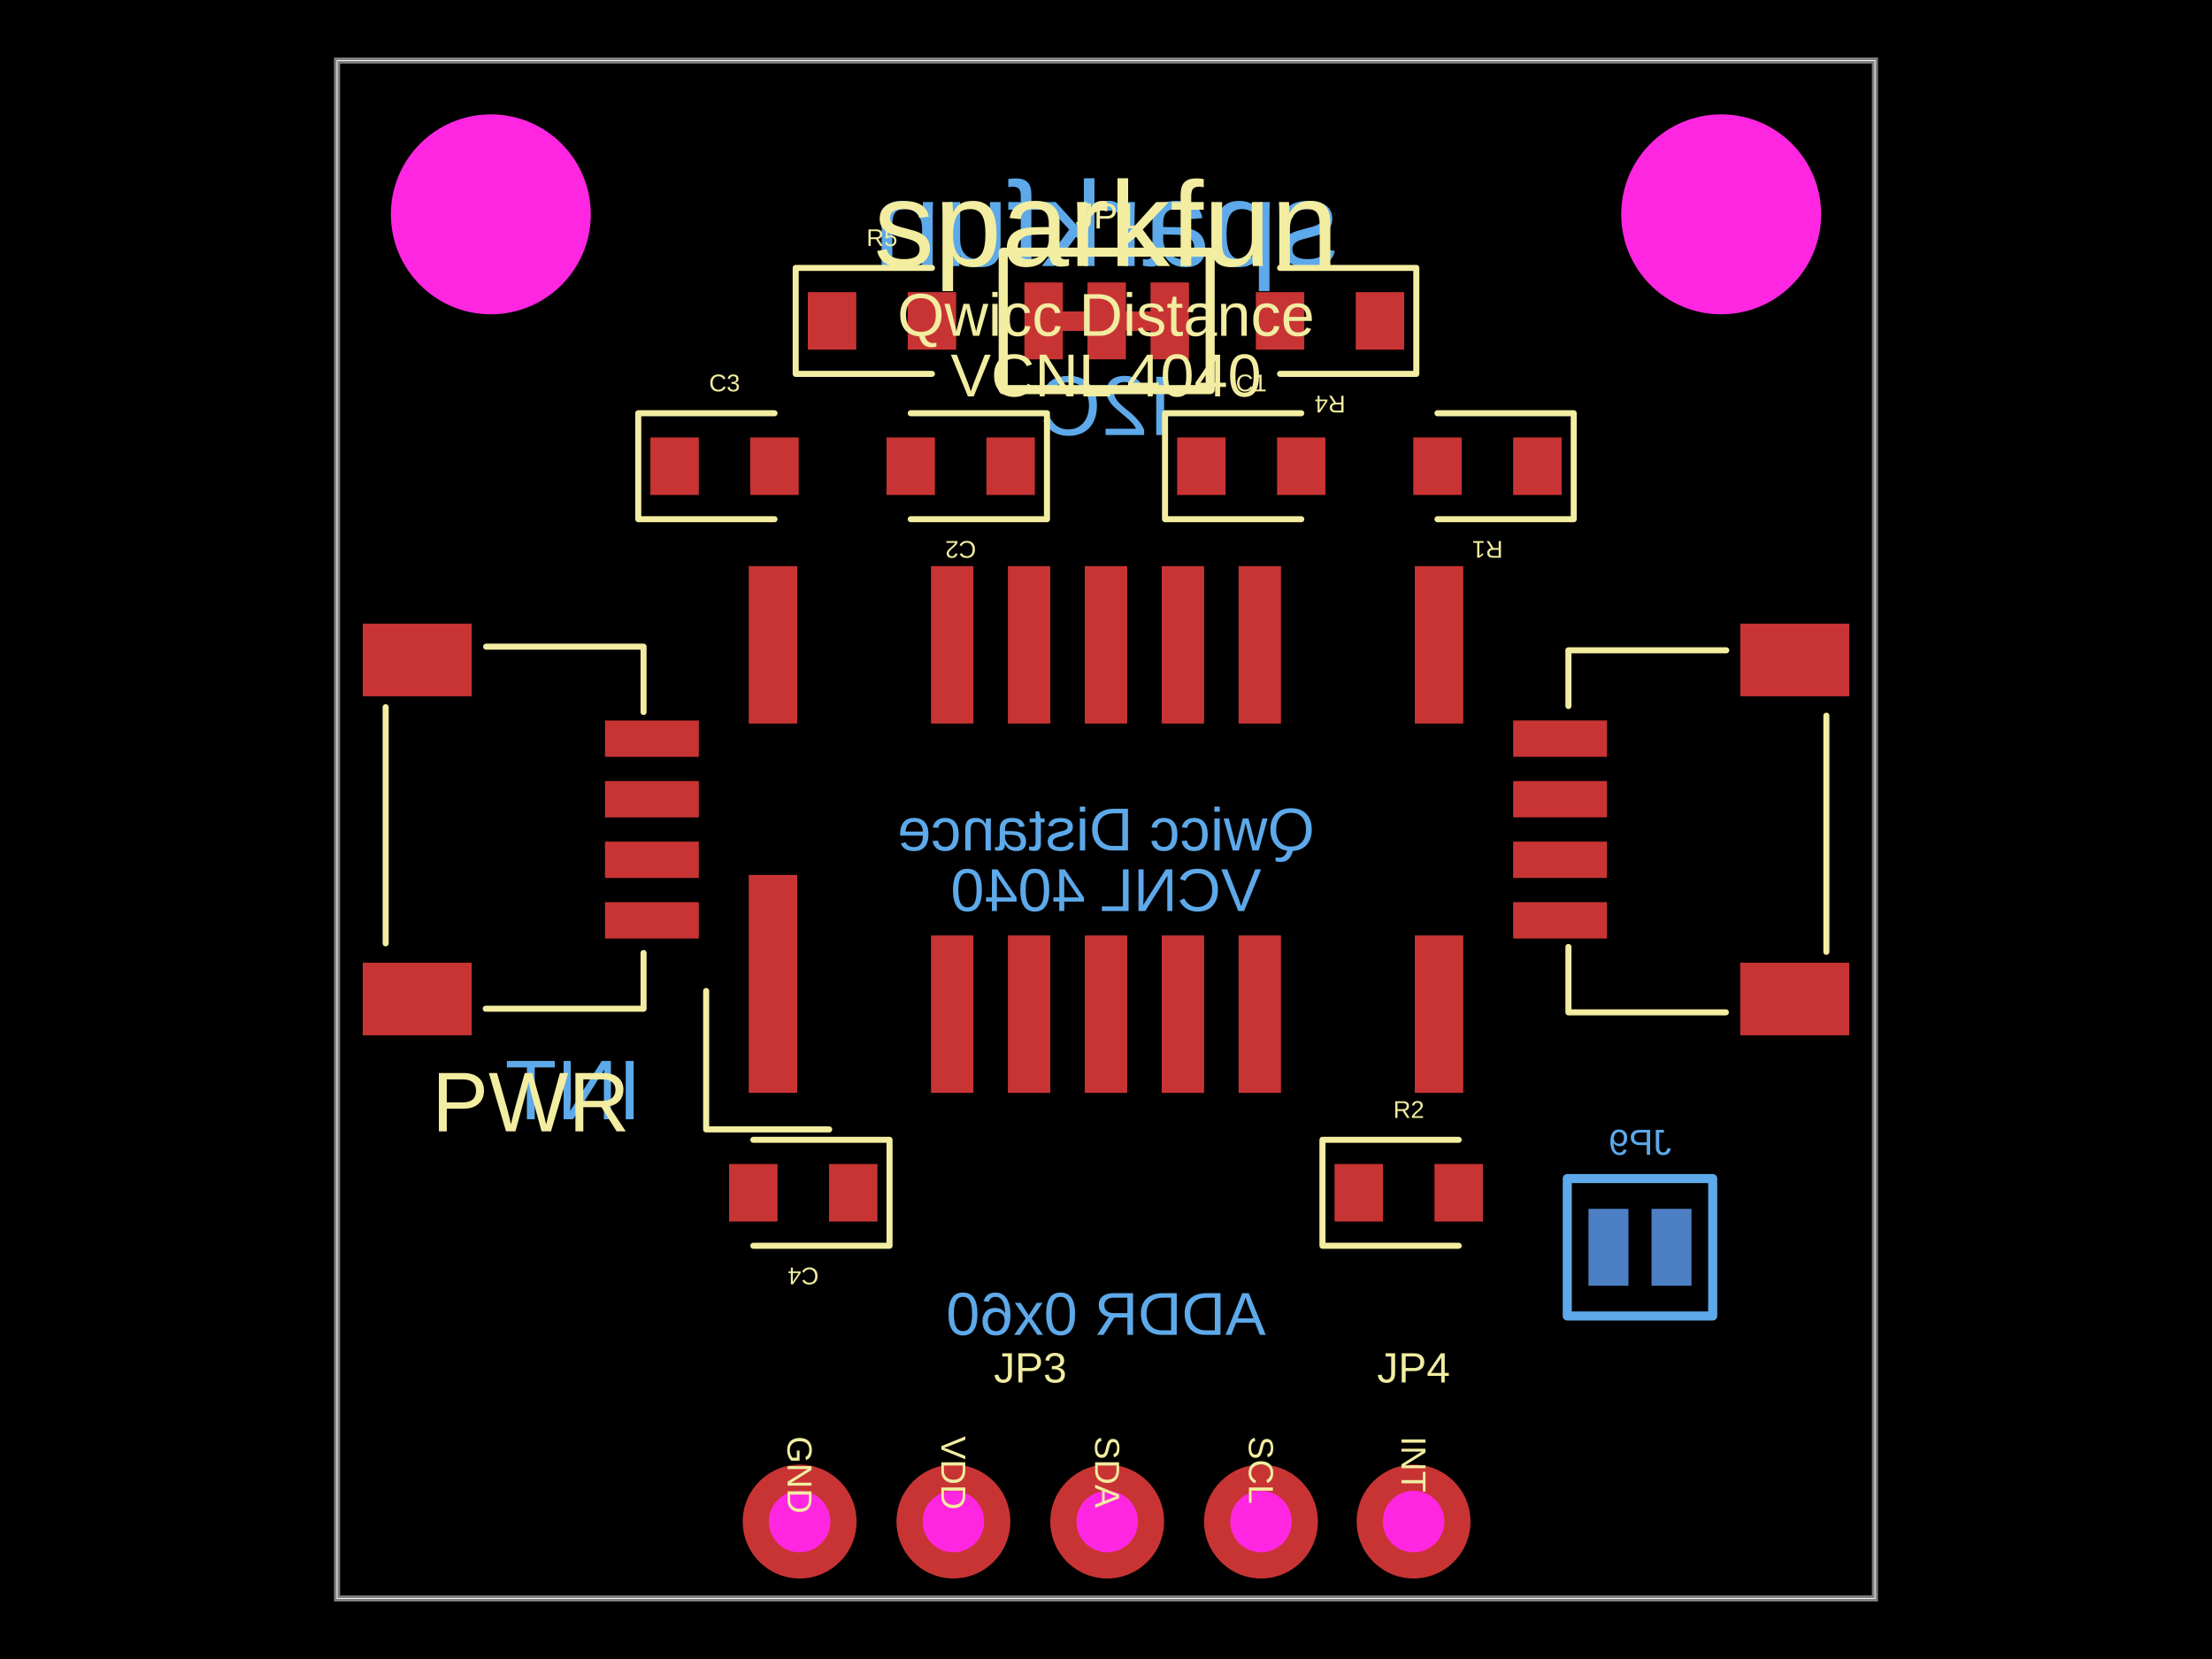
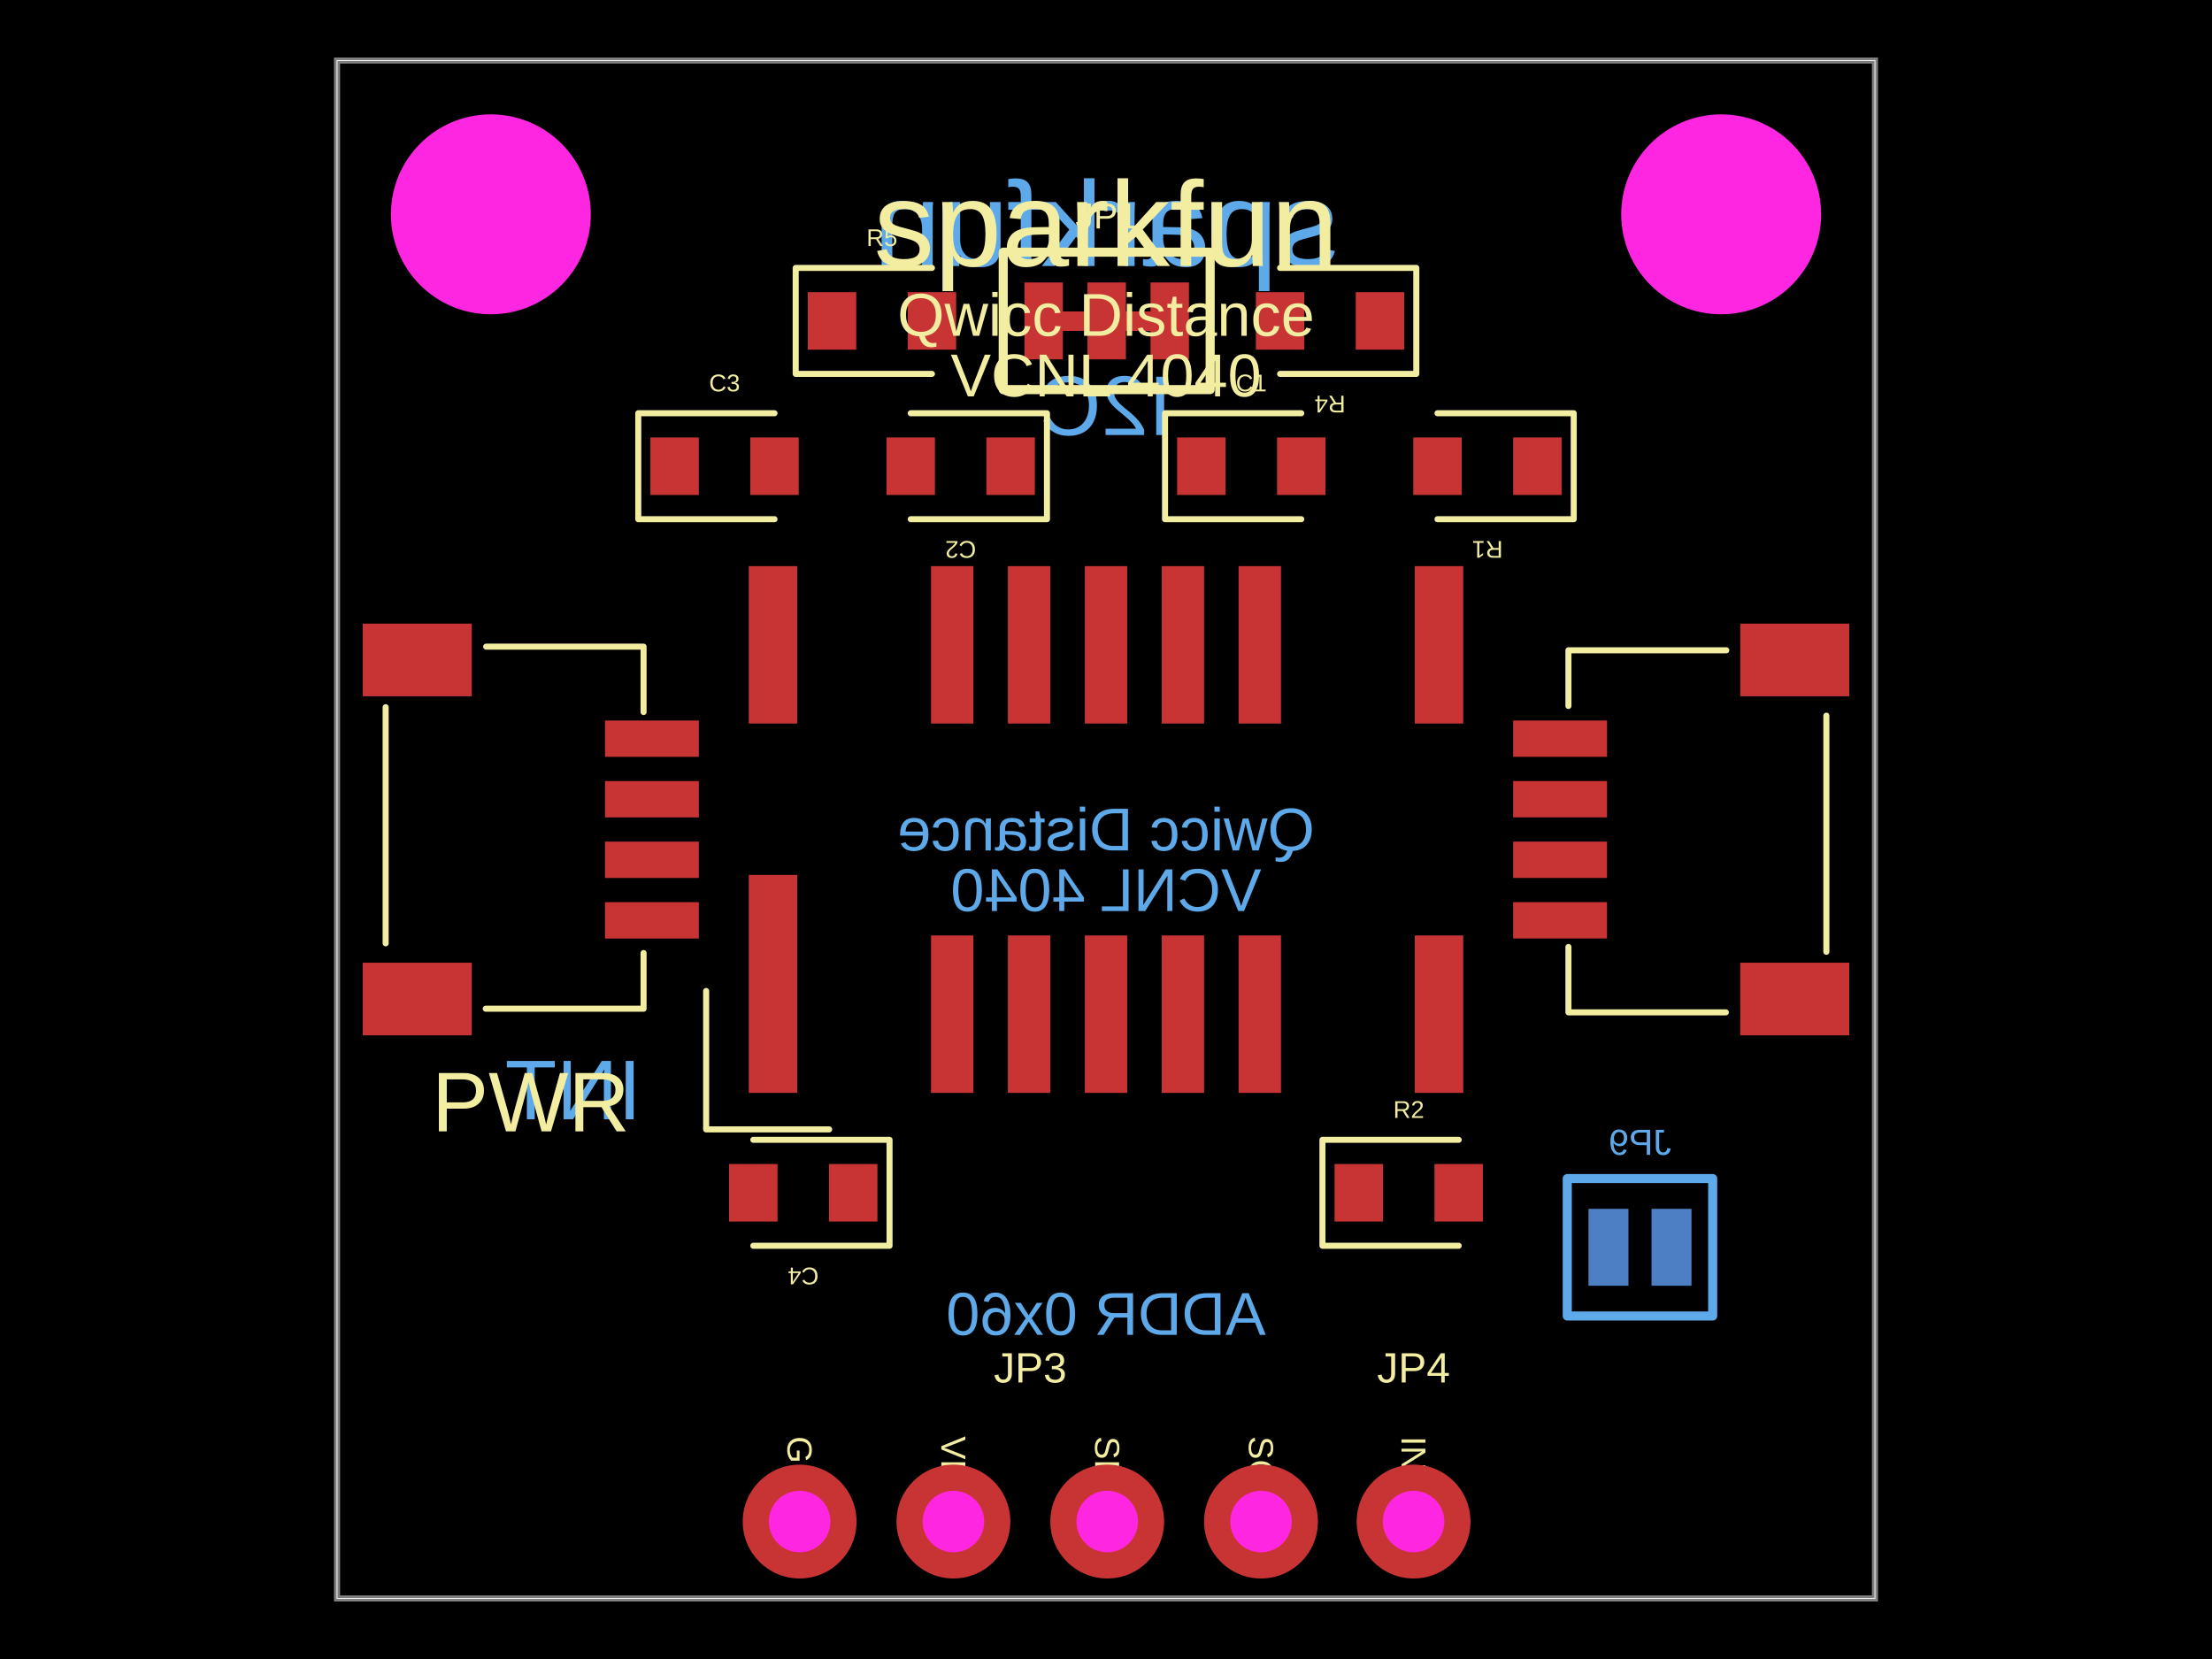
- <svg xmlns="http://www.w3.org/2000/svg" width="800" height="600" data-software-used-string="@tscircuit/core@0.0.783">
+ <svg xmlns="http://www.w3.org/2000/svg" width="800" height="600" data-software-used-string="@tscircuit/core@0.0.862">
  <style />
  <rect class="boundary" x="0" y="0" fill="#000" width="800" height="600" data-type="pcb_background" data-pcb-layer="global" />
  <rect class="pcb-boundary" fill="none" stroke="#fff" stroke-width="0.3" x="121.898" y="21.898" width="556.204" height="556.204" data-type="pcb_boundary" data-pcb-layer="global" />
  <rect class="pcb-pad" fill="rgb(77, 127, 196)" x="597.295" y="437.19" width="14.461" height="27.81" data-type="pcb_smtpad" data-pcb-layer="bottom" />
  <rect class="pcb-pad" fill="rgb(77, 127, 196)" x="574.491" y="437.19" width="14.461" height="27.81" data-type="pcb_smtpad" data-pcb-layer="bottom" />
  <path class="pcb-silkscreen pcb-silkscreen-bottom" d="M 619.42 475.949 L 566.826 475.949 L 566.826 426.241 L 619.42 426.241 L 619.42 475.949 Z" fill="none" stroke="#5da9e9" stroke-width="3.285" stroke-linecap="round" stroke-linejoin="round" data-pcb-component-id="pcb_component_10" data-pcb-silkscreen-path-id="pcb_silkscreen_path_10" data-type="pcb_silkscreen_path" data-pcb-layer="bottom" />
  <text x="0" y="0" dx="0" dy="0" fill="#5da9e9" font-family="Arial, sans-serif" font-size="13.139" text-anchor="middle" dominant-baseline="central" transform="matrix(-1,0,0,1,593.1234,413.1022)" class="pcb-silkscreen-text pcb-silkscreen-bottom" data-pcb-silkscreen-text-id="pcb_component_10" stroke="none" data-type="pcb_silkscreen_text" data-pcb-layer="bottom">JP9</text>
  <text x="0" y="0" dx="0" dy="0" fill="#5da9e9" font-family="Arial, sans-serif" font-size="43.796" text-anchor="middle" dominant-baseline="central" transform="matrix(-1,0,0,1,400,81.0219)" class="pcb-silkscreen-text pcb-silkscreen-bottom" data-pcb-silkscreen-text-id="null" stroke="none" data-type="pcb_silkscreen_text" data-pcb-layer="bottom">sparkfun</text>
  <text x="0" y="0" dx="0" dy="0" fill="#5da9e9" font-family="Arial, sans-serif" font-size="30.657" text-anchor="middle" dominant-baseline="central" transform="matrix(-1,0,0,1,400,146.7153)" class="pcb-silkscreen-text pcb-silkscreen-bottom" data-pcb-silkscreen-text-id="null" stroke="none" data-type="pcb_silkscreen_text" data-pcb-layer="bottom">I2C</text>
  <text x="0" y="0" dx="0" dy="0" fill="#5da9e9" font-family="Arial, sans-serif" font-size="30.657" text-anchor="middle" dominant-baseline="central" transform="matrix(-1,0,0,1,207.2993,394.1606)" class="pcb-silkscreen-text pcb-silkscreen-bottom" data-pcb-silkscreen-text-id="null" stroke="none" data-type="pcb_silkscreen_text" data-pcb-layer="bottom">INT</text>
  <text x="0" y="0" dx="0" dy="0" fill="#5da9e9" font-family="Arial, sans-serif" font-size="21.898" text-anchor="middle" dominant-baseline="central" transform="matrix(-1,0,0,1,400,300)" class="pcb-silkscreen-text pcb-silkscreen-bottom" data-pcb-silkscreen-text-id="null" stroke="none" data-type="pcb_silkscreen_text" data-pcb-layer="bottom">Qwicc Distance</text>
  <text x="0" y="0" dx="0" dy="0" fill="#5da9e9" font-family="Arial, sans-serif" font-size="21.898" text-anchor="middle" dominant-baseline="central" transform="matrix(-1,0,0,1,400,321.8978)" class="pcb-silkscreen-text pcb-silkscreen-bottom" data-pcb-silkscreen-text-id="null" stroke="none" data-type="pcb_silkscreen_text" data-pcb-layer="bottom">VCNL 4040</text>
  <text x="0" y="0" dx="0" dy="0" fill="#5da9e9" font-family="Arial, sans-serif" font-size="21.898" text-anchor="middle" dominant-baseline="central" transform="matrix(-1,0,0,1,400,475.1825)" class="pcb-silkscreen-text pcb-silkscreen-bottom" data-pcb-silkscreen-text-id="null" stroke="none" data-type="pcb_silkscreen_text" data-pcb-layer="bottom">ADDR 0x60</text>
  <path class="pcb-board" d="M 121.898 578.102 L 678.102 578.102 L 678.102 21.898 L 121.898 21.898 Z" fill="none" stroke="rgba(255, 255, 255, 0.5)" stroke-width="2.19" data-type="pcb_board" data-pcb-layer="board" />
-   <g data-type="pcb_plated_hole" data-pcb-layer="through">
-     <circle class="pcb-hole-outer" fill="rgb(200, 52, 52)" cx="289.197" cy="550.292" r="20.584" data-type="pcb_plated_hole" data-pcb-layer="top" />
-     <circle class="pcb-hole-inner" fill="#FF26E2" cx="289.197" cy="550.292" r="11.124" data-type="pcb_plated_hole_drill" data-pcb-layer="drill" />
-   </g>
-   <g data-type="pcb_plated_hole" data-pcb-layer="through">
-     <circle class="pcb-hole-outer" fill="rgb(200, 52, 52)" cx="344.818" cy="550.292" r="20.584" data-type="pcb_plated_hole" data-pcb-layer="top" />
-     <circle class="pcb-hole-inner" fill="#FF26E2" cx="344.818" cy="550.292" r="11.124" data-type="pcb_plated_hole_drill" data-pcb-layer="drill" />
-   </g>
-   <g data-type="pcb_plated_hole" data-pcb-layer="through">
-     <circle class="pcb-hole-outer" fill="rgb(200, 52, 52)" cx="400.438" cy="550.292" r="20.584" data-type="pcb_plated_hole" data-pcb-layer="top" />
-     <circle class="pcb-hole-inner" fill="#FF26E2" cx="400.438" cy="550.292" r="11.124" data-type="pcb_plated_hole_drill" data-pcb-layer="drill" />
-   </g>
-   <g data-type="pcb_plated_hole" data-pcb-layer="through">
-     <circle class="pcb-hole-outer" fill="rgb(200, 52, 52)" cx="456.058" cy="550.292" r="20.584" data-type="pcb_plated_hole" data-pcb-layer="top" />
-     <circle class="pcb-hole-inner" fill="#FF26E2" cx="456.058" cy="550.292" r="11.124" data-type="pcb_plated_hole_drill" data-pcb-layer="drill" />
-   </g>
-   <g data-type="pcb_plated_hole" data-pcb-layer="through">
-     <circle class="pcb-hole-outer" fill="rgb(200, 52, 52)" cx="511.241" cy="550.292" r="20.584" data-type="pcb_plated_hole" data-pcb-layer="top" />
-     <circle class="pcb-hole-inner" fill="#FF26E2" cx="511.241" cy="550.292" r="11.124" data-type="pcb_plated_hole_drill" data-pcb-layer="drill" />
-   </g>
  <rect class="pcb-pad" fill="rgb(200, 52, 52)" x="270.8" y="316.426" width="17.518" height="78.832" data-type="pcb_smtpad" data-pcb-layer="top" />
  <rect class="pcb-pad" fill="rgb(200, 52, 52)" x="336.715" y="338.321" width="15.328" height="56.934" data-type="pcb_smtpad" data-pcb-layer="top" />
  <rect class="pcb-pad" fill="rgb(200, 52, 52)" x="364.526" y="338.321" width="15.328" height="56.934" data-type="pcb_smtpad" data-pcb-layer="top" />
  <rect class="pcb-pad" fill="rgb(200, 52, 52)" x="392.336" y="338.321" width="15.328" height="56.934" data-type="pcb_smtpad" data-pcb-layer="top" />
  <rect class="pcb-pad" fill="rgb(200, 52, 52)" x="420.146" y="338.321" width="15.328" height="56.934" data-type="pcb_smtpad" data-pcb-layer="top" />
  <rect class="pcb-pad" fill="rgb(200, 52, 52)" x="447.956" y="338.321" width="15.328" height="56.934" data-type="pcb_smtpad" data-pcb-layer="top" />
  <rect class="pcb-pad" fill="rgb(200, 52, 52)" x="511.681" y="338.321" width="17.518" height="56.934" data-type="pcb_smtpad" data-pcb-layer="top" />
  <rect class="pcb-pad" fill="rgb(200, 52, 52)" x="511.681" y="204.742" width="17.518" height="56.934" data-type="pcb_smtpad" data-pcb-layer="top" />
  <rect class="pcb-pad" fill="rgb(200, 52, 52)" x="447.956" y="204.742" width="15.328" height="56.934" data-type="pcb_smtpad" data-pcb-layer="top" />
  <rect class="pcb-pad" fill="rgb(200, 52, 52)" x="420.146" y="204.742" width="15.328" height="56.934" data-type="pcb_smtpad" data-pcb-layer="top" />
  <rect class="pcb-pad" fill="rgb(200, 52, 52)" x="392.336" y="204.742" width="15.328" height="56.934" data-type="pcb_smtpad" data-pcb-layer="top" />
  <rect class="pcb-pad" fill="rgb(200, 52, 52)" x="364.526" y="204.742" width="15.328" height="56.934" data-type="pcb_smtpad" data-pcb-layer="top" />
  <rect class="pcb-pad" fill="rgb(200, 52, 52)" x="336.715" y="204.742" width="15.328" height="56.934" data-type="pcb_smtpad" data-pcb-layer="top" />
  <rect class="pcb-pad" fill="rgb(200, 52, 52)" x="270.8" y="204.742" width="17.518" height="56.934" data-type="pcb_smtpad" data-pcb-layer="top" />
  <rect class="pcb-pad" fill="rgb(200, 52, 52)" x="425.73" y="158.212" width="17.518" height="20.803" data-type="pcb_smtpad" data-pcb-layer="top" />
  <rect class="pcb-pad" fill="rgb(200, 52, 52)" x="461.861" y="158.212" width="17.518" height="20.803" data-type="pcb_smtpad" data-pcb-layer="top" />
  <rect class="pcb-pad" fill="rgb(200, 52, 52)" x="356.752" y="158.212" width="17.518" height="20.803" data-type="pcb_smtpad" data-pcb-layer="top" />
  <rect class="pcb-pad" fill="rgb(200, 52, 52)" x="320.62" y="158.212" width="17.518" height="20.803" data-type="pcb_smtpad" data-pcb-layer="top" />
  <rect class="pcb-pad" fill="rgb(200, 52, 52)" x="235.219" y="158.212" width="17.518" height="20.803" data-type="pcb_smtpad" data-pcb-layer="top" />
  <rect class="pcb-pad" fill="rgb(200, 52, 52)" x="271.35" y="158.212" width="17.518" height="20.803" data-type="pcb_smtpad" data-pcb-layer="top" />
  <rect class="pcb-pad" fill="rgb(200, 52, 52)" x="299.818" y="420.985" width="17.518" height="20.803" data-type="pcb_smtpad" data-pcb-layer="top" />
  <rect class="pcb-pad" fill="rgb(200, 52, 52)" x="263.686" y="420.985" width="17.518" height="20.803" data-type="pcb_smtpad" data-pcb-layer="top" />
  <rect class="pcb-pad" fill="rgb(200, 52, 52)" x="547.263" y="158.212" width="17.518" height="20.803" data-type="pcb_smtpad" data-pcb-layer="top" />
  <rect class="pcb-pad" fill="rgb(200, 52, 52)" x="511.131" y="158.212" width="17.518" height="20.803" data-type="pcb_smtpad" data-pcb-layer="top" />
  <rect class="pcb-pad" fill="rgb(200, 52, 52)" x="482.664" y="420.985" width="17.518" height="20.803" data-type="pcb_smtpad" data-pcb-layer="top" />
  <rect class="pcb-pad" fill="rgb(200, 52, 52)" x="518.796" y="420.985" width="17.518" height="20.803" data-type="pcb_smtpad" data-pcb-layer="top" />
  <rect class="pcb-pad" fill="rgb(200, 52, 52)" x="490.328" y="105.657" width="17.518" height="20.803" data-type="pcb_smtpad" data-pcb-layer="top" />
  <rect class="pcb-pad" fill="rgb(200, 52, 52)" x="454.197" y="105.657" width="17.518" height="20.803" data-type="pcb_smtpad" data-pcb-layer="top" />
  <rect class="pcb-pad" fill="rgb(200, 52, 52)" x="292.153" y="105.657" width="17.518" height="20.803" data-type="pcb_smtpad" data-pcb-layer="top" />
  <rect class="pcb-pad" fill="rgb(200, 52, 52)" x="328.285" y="105.657" width="17.518" height="20.803" data-type="pcb_smtpad" data-pcb-layer="top" />
  <rect class="pcb-pad" fill="rgb(200, 52, 52)" x="370.493" y="102.153" width="13.905" height="27.81" data-type="pcb_smtpad" data-pcb-layer="top" />
  <rect class="pcb-pad" fill="rgb(200, 52, 52)" x="393.297" y="102.153" width="13.905" height="27.81" data-type="pcb_smtpad" data-pcb-layer="top" />
  <rect class="pcb-pad" fill="rgb(200, 52, 52)" x="416.101" y="102.153" width="13.905" height="27.81" data-type="pcb_smtpad" data-pcb-layer="top" />
  <path class="pcb-trace" stroke="rgb(200, 52, 52)" fill="none" d="M 384.398 116.058 L 393.297 116.058" stroke-width="6.953" stroke-linecap="round" stroke-linejoin="round" shape-rendering="crispEdges" data-type="pcb_trace" data-pcb-layer="top" />
  <path class="pcb-trace" stroke="rgb(200, 52, 52)" fill="none" d="M 407.202 116.058 L 416.101 116.058" stroke-width="6.953" stroke-linecap="round" stroke-linejoin="round" shape-rendering="crispEdges" data-type="pcb_trace" data-pcb-layer="top" />
  <rect class="pcb-pad" fill="rgb(200, 52, 52)" x="547.251" y="304.377" width="33.942" height="13.139" data-type="pcb_smtpad" data-pcb-layer="top" />
  <rect class="pcb-pad" fill="rgb(200, 52, 52)" x="547.251" y="326.275" width="33.942" height="13.139" data-type="pcb_smtpad" data-pcb-layer="top" />
  <rect class="pcb-pad" fill="rgb(200, 52, 52)" x="547.262" y="260.576" width="33.942" height="13.139" data-type="pcb_smtpad" data-pcb-layer="top" />
  <rect class="pcb-pad" fill="rgb(200, 52, 52)" x="547.262" y="282.473" width="33.942" height="13.139" data-type="pcb_smtpad" data-pcb-layer="top" />
  <rect class="pcb-pad" fill="rgb(200, 52, 52)" x="629.38" y="348.177" width="39.416" height="26.277" data-type="pcb_smtpad" data-pcb-layer="top" />
  <rect class="pcb-pad" fill="rgb(200, 52, 52)" x="629.391" y="225.545" width="39.416" height="26.277" data-type="pcb_smtpad" data-pcb-layer="top" />
  <rect class="pcb-pad" fill="rgb(200, 52, 52)" x="218.807" y="282.485" width="33.942" height="13.139" data-type="pcb_smtpad" data-pcb-layer="top" />
  <rect class="pcb-pad" fill="rgb(200, 52, 52)" x="218.807" y="260.587" width="33.942" height="13.139" data-type="pcb_smtpad" data-pcb-layer="top" />
  <rect class="pcb-pad" fill="rgb(200, 52, 52)" x="218.796" y="326.286" width="33.942" height="13.139" data-type="pcb_smtpad" data-pcb-layer="top" />
  <rect class="pcb-pad" fill="rgb(200, 52, 52)" x="218.796" y="304.388" width="33.942" height="13.139" data-type="pcb_smtpad" data-pcb-layer="top" />
  <rect class="pcb-pad" fill="rgb(200, 52, 52)" x="131.204" y="225.545" width="39.416" height="26.277" data-type="pcb_smtpad" data-pcb-layer="top" />
  <rect class="pcb-pad" fill="rgb(200, 52, 52)" x="131.193" y="348.177" width="39.416" height="26.277" data-type="pcb_smtpad" data-pcb-layer="top" />
  <path class="pcb-silkscreen pcb-silkscreen-top" d="M 255.387 358.401 L 255.387 408.46 L 299.883 408.46" fill="none" stroke="#f2eda1" stroke-width="2.19" stroke-linecap="round" stroke-linejoin="round" data-pcb-component-id="pcb_component_0" data-pcb-silkscreen-path-id="pcb_silkscreen_path_0" data-type="pcb_silkscreen_path" data-pcb-layer="top" />
  <path class="pcb-silkscreen pcb-silkscreen-top" d="M 470.62 149.453 L 421.35 149.453 L 421.35 187.774 L 470.62 187.774" fill="none" stroke="#f2eda1" stroke-width="2.19" stroke-linecap="round" stroke-linejoin="round" data-pcb-component-id="pcb_component_1" data-pcb-silkscreen-path-id="pcb_silkscreen_path_1" data-type="pcb_silkscreen_path" data-pcb-layer="top" />
  <text x="0" y="0" dx="0" dy="0" fill="#f2eda1" font-family="Arial, sans-serif" font-size="8.759" text-anchor="middle" dominant-baseline="central" transform="matrix(1,0,0,1,452.5547,138.5036)" class="pcb-silkscreen-text pcb-silkscreen-top" data-pcb-silkscreen-text-id="pcb_component_1" stroke="none" data-type="pcb_silkscreen_text" data-pcb-layer="top">C1</text>
  <path class="pcb-silkscreen pcb-silkscreen-top" d="M 329.38 187.774 L 378.65 187.774 L 378.65 149.453 L 329.38 149.453" fill="none" stroke="#f2eda1" stroke-width="2.19" stroke-linecap="round" stroke-linejoin="round" data-pcb-component-id="pcb_component_2" data-pcb-silkscreen-path-id="pcb_silkscreen_path_2" data-type="pcb_silkscreen_path" data-pcb-layer="top" />
  <text x="0" y="0" dx="0" dy="0" fill="#f2eda1" font-family="Arial, sans-serif" font-size="8.759" text-anchor="middle" dominant-baseline="central" transform="matrix(-1,-1.2246467991473532e-16,1.2246467991473532e-16,-1,347.4453,198.7226)" class="pcb-silkscreen-text pcb-silkscreen-top" data-pcb-silkscreen-text-id="pcb_component_2" stroke="none" data-type="pcb_silkscreen_text" data-pcb-layer="top">C2</text>
  <path class="pcb-silkscreen pcb-silkscreen-top" d="M 280.109 149.453 L 230.839 149.453 L 230.839 187.774 L 280.109 187.774" fill="none" stroke="#f2eda1" stroke-width="2.19" stroke-linecap="round" stroke-linejoin="round" data-pcb-component-id="pcb_component_3" data-pcb-silkscreen-path-id="pcb_silkscreen_path_3" data-type="pcb_silkscreen_path" data-pcb-layer="top" />
  <text x="0" y="0" dx="0" dy="0" fill="#f2eda1" font-family="Arial, sans-serif" font-size="8.759" text-anchor="middle" dominant-baseline="central" transform="matrix(1,0,0,1,262.0438,138.5036)" class="pcb-silkscreen-text pcb-silkscreen-top" data-pcb-silkscreen-text-id="pcb_component_3" stroke="none" data-type="pcb_silkscreen_text" data-pcb-layer="top">C3</text>
  <path class="pcb-silkscreen pcb-silkscreen-top" d="M 272.445 450.547 L 321.715 450.547 L 321.715 412.226 L 272.445 412.226" fill="none" stroke="#f2eda1" stroke-width="2.19" stroke-linecap="round" stroke-linejoin="round" data-pcb-component-id="pcb_component_4" data-pcb-silkscreen-path-id="pcb_silkscreen_path_4" data-type="pcb_silkscreen_path" data-pcb-layer="top" />
  <text x="0" y="0" dx="0" dy="0" fill="#f2eda1" font-family="Arial, sans-serif" font-size="8.759" text-anchor="middle" dominant-baseline="central" transform="matrix(-1,-1.2246467991473532e-16,1.2246467991473532e-16,-1,290.5109,461.4964)" class="pcb-silkscreen-text pcb-silkscreen-top" data-pcb-silkscreen-text-id="pcb_component_4" stroke="none" data-type="pcb_silkscreen_text" data-pcb-layer="top">C4</text>
  <path class="pcb-silkscreen pcb-silkscreen-top" d="M 519.891 187.774 L 569.161 187.774 L 569.161 149.453 L 519.891 149.453" fill="none" stroke="#f2eda1" stroke-width="2.19" stroke-linecap="round" stroke-linejoin="round" data-pcb-component-id="pcb_component_5" data-pcb-silkscreen-path-id="pcb_silkscreen_path_5" data-type="pcb_silkscreen_path" data-pcb-layer="top" />
  <text x="0" y="0" dx="0" dy="0" fill="#f2eda1" font-family="Arial, sans-serif" font-size="8.759" text-anchor="middle" dominant-baseline="central" transform="matrix(-1,-1.2246467991473532e-16,1.2246467991473532e-16,-1,537.9562,198.7226)" class="pcb-silkscreen-text pcb-silkscreen-top" data-pcb-silkscreen-text-id="pcb_component_5" stroke="none" data-type="pcb_silkscreen_text" data-pcb-layer="top">R1</text>
  <path class="pcb-silkscreen pcb-silkscreen-top" d="M 527.555 412.226 L 478.285 412.226 L 478.285 450.547 L 527.555 450.547" fill="none" stroke="#f2eda1" stroke-width="2.19" stroke-linecap="round" stroke-linejoin="round" data-pcb-component-id="pcb_component_6" data-pcb-silkscreen-path-id="pcb_silkscreen_path_6" data-type="pcb_silkscreen_path" data-pcb-layer="top" />
  <text x="0" y="0" dx="0" dy="0" fill="#f2eda1" font-family="Arial, sans-serif" font-size="8.759" text-anchor="middle" dominant-baseline="central" transform="matrix(1,0,0,1,509.4891,401.2774)" class="pcb-silkscreen-text pcb-silkscreen-top" data-pcb-silkscreen-text-id="pcb_component_6" stroke="none" data-type="pcb_silkscreen_text" data-pcb-layer="top">R2</text>
  <path class="pcb-silkscreen pcb-silkscreen-top" d="M 462.956 135.219 L 512.226 135.219 L 512.226 96.898 L 462.956 96.898" fill="none" stroke="#f2eda1" stroke-width="2.19" stroke-linecap="round" stroke-linejoin="round" data-pcb-component-id="pcb_component_7" data-pcb-silkscreen-path-id="pcb_silkscreen_path_7" data-type="pcb_silkscreen_path" data-pcb-layer="top" />
  <text x="0" y="0" dx="0" dy="0" fill="#f2eda1" font-family="Arial, sans-serif" font-size="8.759" text-anchor="middle" dominant-baseline="central" transform="matrix(-1,-1.2246467991473532e-16,1.2246467991473532e-16,-1,481.0219,146.1679)" class="pcb-silkscreen-text pcb-silkscreen-top" data-pcb-silkscreen-text-id="pcb_component_7" stroke="none" data-type="pcb_silkscreen_text" data-pcb-layer="top">R4</text>
  <path class="pcb-silkscreen pcb-silkscreen-top" d="M 337.044 96.898 L 287.774 96.898 L 287.774 135.219 L 337.044 135.219" fill="none" stroke="#f2eda1" stroke-width="2.19" stroke-linecap="round" stroke-linejoin="round" data-pcb-component-id="pcb_component_8" data-pcb-silkscreen-path-id="pcb_silkscreen_path_8" data-type="pcb_silkscreen_path" data-pcb-layer="top" />
  <text x="0" y="0" dx="0" dy="0" fill="#f2eda1" font-family="Arial, sans-serif" font-size="8.759" text-anchor="middle" dominant-baseline="central" transform="matrix(1,0,0,1,318.9781,85.94891)" class="pcb-silkscreen-text pcb-silkscreen-top" data-pcb-silkscreen-text-id="pcb_component_8" stroke="none" data-type="pcb_silkscreen_text" data-pcb-layer="top">R5</text>
  <path class="pcb-silkscreen pcb-silkscreen-top" d="M 362.828 140.912 L 437.671 140.912 L 437.671 91.204 L 362.828 91.204 L 362.828 140.912 Z" fill="none" stroke="#f2eda1" stroke-width="3.285" stroke-linecap="round" stroke-linejoin="round" data-pcb-component-id="pcb_component_9" data-pcb-silkscreen-path-id="pcb_silkscreen_path_9" data-type="pcb_silkscreen_path" data-pcb-layer="top" />
  <text x="0" y="0" dx="0" dy="0" fill="#f2eda1" font-family="Arial, sans-serif" font-size="13.139" text-anchor="middle" dominant-baseline="central" transform="matrix(1,0,0,1,400.2496,78.06569)" class="pcb-silkscreen-text pcb-silkscreen-top" data-pcb-silkscreen-text-id="pcb_component_9" stroke="none" data-type="pcb_silkscreen_text" data-pcb-layer="top">JP1</text>
  <text x="0" y="0" dx="0" dy="0" fill="#f2eda1" font-family="Arial, sans-serif" font-size="12.613" text-anchor="start" dominant-baseline="central" transform="matrix(-1.8369701987210297e-16,1,-1,-1.8369701987210297e-16,289.1971,519.4161)" class="pcb-silkscreen-text pcb-silkscreen-top" data-pcb-silkscreen-text-id="pcb_component_11" stroke="none" data-type="pcb_silkscreen_text" data-pcb-layer="top">GND</text>
  <text x="0" y="0" dx="0" dy="0" fill="#f2eda1" font-family="Arial, sans-serif" font-size="12.613" text-anchor="start" dominant-baseline="central" transform="matrix(-1.8369701987210297e-16,1,-1,-1.8369701987210297e-16,344.8175,519.4161)" class="pcb-silkscreen-text pcb-silkscreen-top" data-pcb-silkscreen-text-id="pcb_component_11" stroke="none" data-type="pcb_silkscreen_text" data-pcb-layer="top">VDD</text>
  <text x="0" y="0" dx="0" dy="0" fill="#f2eda1" font-family="Arial, sans-serif" font-size="12.613" text-anchor="start" dominant-baseline="central" transform="matrix(-1.8369701987210297e-16,1,-1,-1.8369701987210297e-16,400.438,519.4161)" class="pcb-silkscreen-text pcb-silkscreen-top" data-pcb-silkscreen-text-id="pcb_component_11" stroke="none" data-type="pcb_silkscreen_text" data-pcb-layer="top">SDA</text>
  <text x="0" y="0" dx="0" dy="0" fill="#f2eda1" font-family="Arial, sans-serif" font-size="12.613" text-anchor="start" dominant-baseline="central" transform="matrix(-1.8369701987210297e-16,1,-1,-1.8369701987210297e-16,456.0584,519.4161)" class="pcb-silkscreen-text pcb-silkscreen-top" data-pcb-silkscreen-text-id="pcb_component_11" stroke="none" data-type="pcb_silkscreen_text" data-pcb-layer="top">SCL</text>
  <text x="0" y="0" dx="0" dy="0" fill="#f2eda1" font-family="Arial, sans-serif" font-size="15.328" text-anchor="middle" dominant-baseline="central" transform="matrix(1,0,0,1,372.6277,494.6715)" class="pcb-silkscreen-text pcb-silkscreen-top" data-pcb-silkscreen-text-id="pcb_component_11" stroke="none" data-type="pcb_silkscreen_text" data-pcb-layer="top">JP3</text>
  <text x="0" y="0" dx="0" dy="0" fill="#f2eda1" font-family="Arial, sans-serif" font-size="12.613" text-anchor="start" dominant-baseline="central" transform="matrix(-1.8369701987210297e-16,1,-1,-1.8369701987210297e-16,511.2409,519.4161)" class="pcb-silkscreen-text pcb-silkscreen-top" data-pcb-silkscreen-text-id="pcb_component_12" stroke="none" data-type="pcb_silkscreen_text" data-pcb-layer="top">INT</text>
  <text x="0" y="0" dx="0" dy="0" fill="#f2eda1" font-family="Arial, sans-serif" font-size="15.328" text-anchor="middle" dominant-baseline="central" transform="matrix(1,0,0,1,511.2409,494.6715)" class="pcb-silkscreen-text pcb-silkscreen-top" data-pcb-silkscreen-text-id="pcb_component_12" stroke="none" data-type="pcb_silkscreen_text" data-pcb-layer="top">JP4</text>
  <path class="pcb-silkscreen pcb-silkscreen-top" d="M 660.528 344.233 L 660.528 258.832" fill="none" stroke="#f2eda1" stroke-width="2.19" stroke-linecap="round" stroke-linejoin="round" data-pcb-component-id="pcb_component_13" data-pcb-silkscreen-path-id="pcb_silkscreen_path_11" data-type="pcb_silkscreen_path" data-pcb-layer="top" />
  <path class="pcb-silkscreen pcb-silkscreen-top" d="M 567.245 342.482 L 567.245 366.13 L 624.178 366.13" fill="none" stroke="#f2eda1" stroke-width="2.19" stroke-linecap="round" stroke-linejoin="round" data-pcb-component-id="pcb_component_13" data-pcb-silkscreen-path-id="pcb_silkscreen_path_12" data-type="pcb_silkscreen_path" data-pcb-layer="top" />
  <path class="pcb-silkscreen pcb-silkscreen-top" d="M 567.245 255.328 L 567.245 235.182 L 624.328 235.182" fill="none" stroke="#f2eda1" stroke-width="2.19" stroke-linecap="round" stroke-linejoin="round" data-pcb-component-id="pcb_component_13" data-pcb-silkscreen-path-id="pcb_silkscreen_path_13" data-type="pcb_silkscreen_path" data-pcb-layer="top" />
  <path class="pcb-silkscreen pcb-silkscreen-top" d="M 139.472 255.767 L 139.472 341.168" fill="none" stroke="#f2eda1" stroke-width="2.19" stroke-linecap="round" stroke-linejoin="round" data-pcb-component-id="pcb_component_14" data-pcb-silkscreen-path-id="pcb_silkscreen_path_14" data-type="pcb_silkscreen_path" data-pcb-layer="top" />
  <path class="pcb-silkscreen pcb-silkscreen-top" d="M 232.755 257.518 L 232.755 233.87 L 175.822 233.87" fill="none" stroke="#f2eda1" stroke-width="2.19" stroke-linecap="round" stroke-linejoin="round" data-pcb-component-id="pcb_component_14" data-pcb-silkscreen-path-id="pcb_silkscreen_path_15" data-type="pcb_silkscreen_path" data-pcb-layer="top" />
  <path class="pcb-silkscreen pcb-silkscreen-top" d="M 232.755 344.672 L 232.755 364.818 L 175.672 364.818" fill="none" stroke="#f2eda1" stroke-width="2.19" stroke-linecap="round" stroke-linejoin="round" data-pcb-component-id="pcb_component_14" data-pcb-silkscreen-path-id="pcb_silkscreen_path_16" data-type="pcb_silkscreen_path" data-pcb-layer="top" />
  <text x="0" y="0" dx="0" dy="0" fill="#f2eda1" font-family="Arial, sans-serif" font-size="43.796" text-anchor="middle" dominant-baseline="central" transform="matrix(1,0,0,1,400,81.0219)" class="pcb-silkscreen-text pcb-silkscreen-top" data-pcb-silkscreen-text-id="null" stroke="none" data-type="pcb_silkscreen_text" data-pcb-layer="top">sparkfun</text>
  <text x="0" y="0" dx="0" dy="0" fill="#f2eda1" font-family="Arial, sans-serif" font-size="21.898" text-anchor="middle" dominant-baseline="central" transform="matrix(1,0,0,1,400,113.8686)" class="pcb-silkscreen-text pcb-silkscreen-top" data-pcb-silkscreen-text-id="null" stroke="none" data-type="pcb_silkscreen_text" data-pcb-layer="top">Qwicc Distance</text>
  <text x="0" y="0" dx="0" dy="0" fill="#f2eda1" font-family="Arial, sans-serif" font-size="21.898" text-anchor="middle" dominant-baseline="central" transform="matrix(1,0,0,1,400,135.7664)" class="pcb-silkscreen-text pcb-silkscreen-top" data-pcb-silkscreen-text-id="null" stroke="none" data-type="pcb_silkscreen_text" data-pcb-layer="top">VCNL 4040</text>
  <text x="0" y="0" dx="0" dy="0" fill="#f2eda1" font-family="Arial, sans-serif" font-size="30.657" text-anchor="middle" dominant-baseline="central" transform="matrix(1,0,0,1,191.9708,398.5401)" class="pcb-silkscreen-text pcb-silkscreen-top" data-pcb-silkscreen-text-id="null" stroke="none" data-type="pcb_silkscreen_text" data-pcb-layer="top">PWR</text>
+   <g data-type="pcb_plated_hole" data-pcb-layer="through">
+     <circle class="pcb-hole-outer" fill="rgb(200, 52, 52)" cx="289.197" cy="550.292" r="20.584" data-type="pcb_plated_hole" data-pcb-layer="top" />
+     <circle class="pcb-hole-inner" fill="#FF26E2" cx="289.197" cy="550.292" r="11.124" data-type="pcb_plated_hole_drill" data-pcb-layer="drill" />
+   </g>
+   <g data-type="pcb_plated_hole" data-pcb-layer="through">
+     <circle class="pcb-hole-outer" fill="rgb(200, 52, 52)" cx="344.818" cy="550.292" r="20.584" data-type="pcb_plated_hole" data-pcb-layer="top" />
+     <circle class="pcb-hole-inner" fill="#FF26E2" cx="344.818" cy="550.292" r="11.124" data-type="pcb_plated_hole_drill" data-pcb-layer="drill" />
+   </g>
+   <g data-type="pcb_plated_hole" data-pcb-layer="through">
+     <circle class="pcb-hole-outer" fill="rgb(200, 52, 52)" cx="400.438" cy="550.292" r="20.584" data-type="pcb_plated_hole" data-pcb-layer="top" />
+     <circle class="pcb-hole-inner" fill="#FF26E2" cx="400.438" cy="550.292" r="11.124" data-type="pcb_plated_hole_drill" data-pcb-layer="drill" />
+   </g>
+   <g data-type="pcb_plated_hole" data-pcb-layer="through">
+     <circle class="pcb-hole-outer" fill="rgb(200, 52, 52)" cx="456.058" cy="550.292" r="20.584" data-type="pcb_plated_hole" data-pcb-layer="top" />
+     <circle class="pcb-hole-inner" fill="#FF26E2" cx="456.058" cy="550.292" r="11.124" data-type="pcb_plated_hole_drill" data-pcb-layer="drill" />
+   </g>
+   <g data-type="pcb_plated_hole" data-pcb-layer="through">
+     <circle class="pcb-hole-outer" fill="rgb(200, 52, 52)" cx="511.241" cy="550.292" r="20.584" data-type="pcb_plated_hole" data-pcb-layer="top" />
+     <circle class="pcb-hole-inner" fill="#FF26E2" cx="511.241" cy="550.292" r="11.124" data-type="pcb_plated_hole_drill" data-pcb-layer="drill" />
+   </g>
  <circle class="pcb-hole" cx="177.518" cy="77.518" r="36.153" fill="#FF26E2" data-type="pcb_hole" data-pcb-layer="drill" />
  <circle class="pcb-hole" cx="622.482" cy="77.518" r="36.153" fill="#FF26E2" data-type="pcb_hole" data-pcb-layer="drill" />
</svg>
